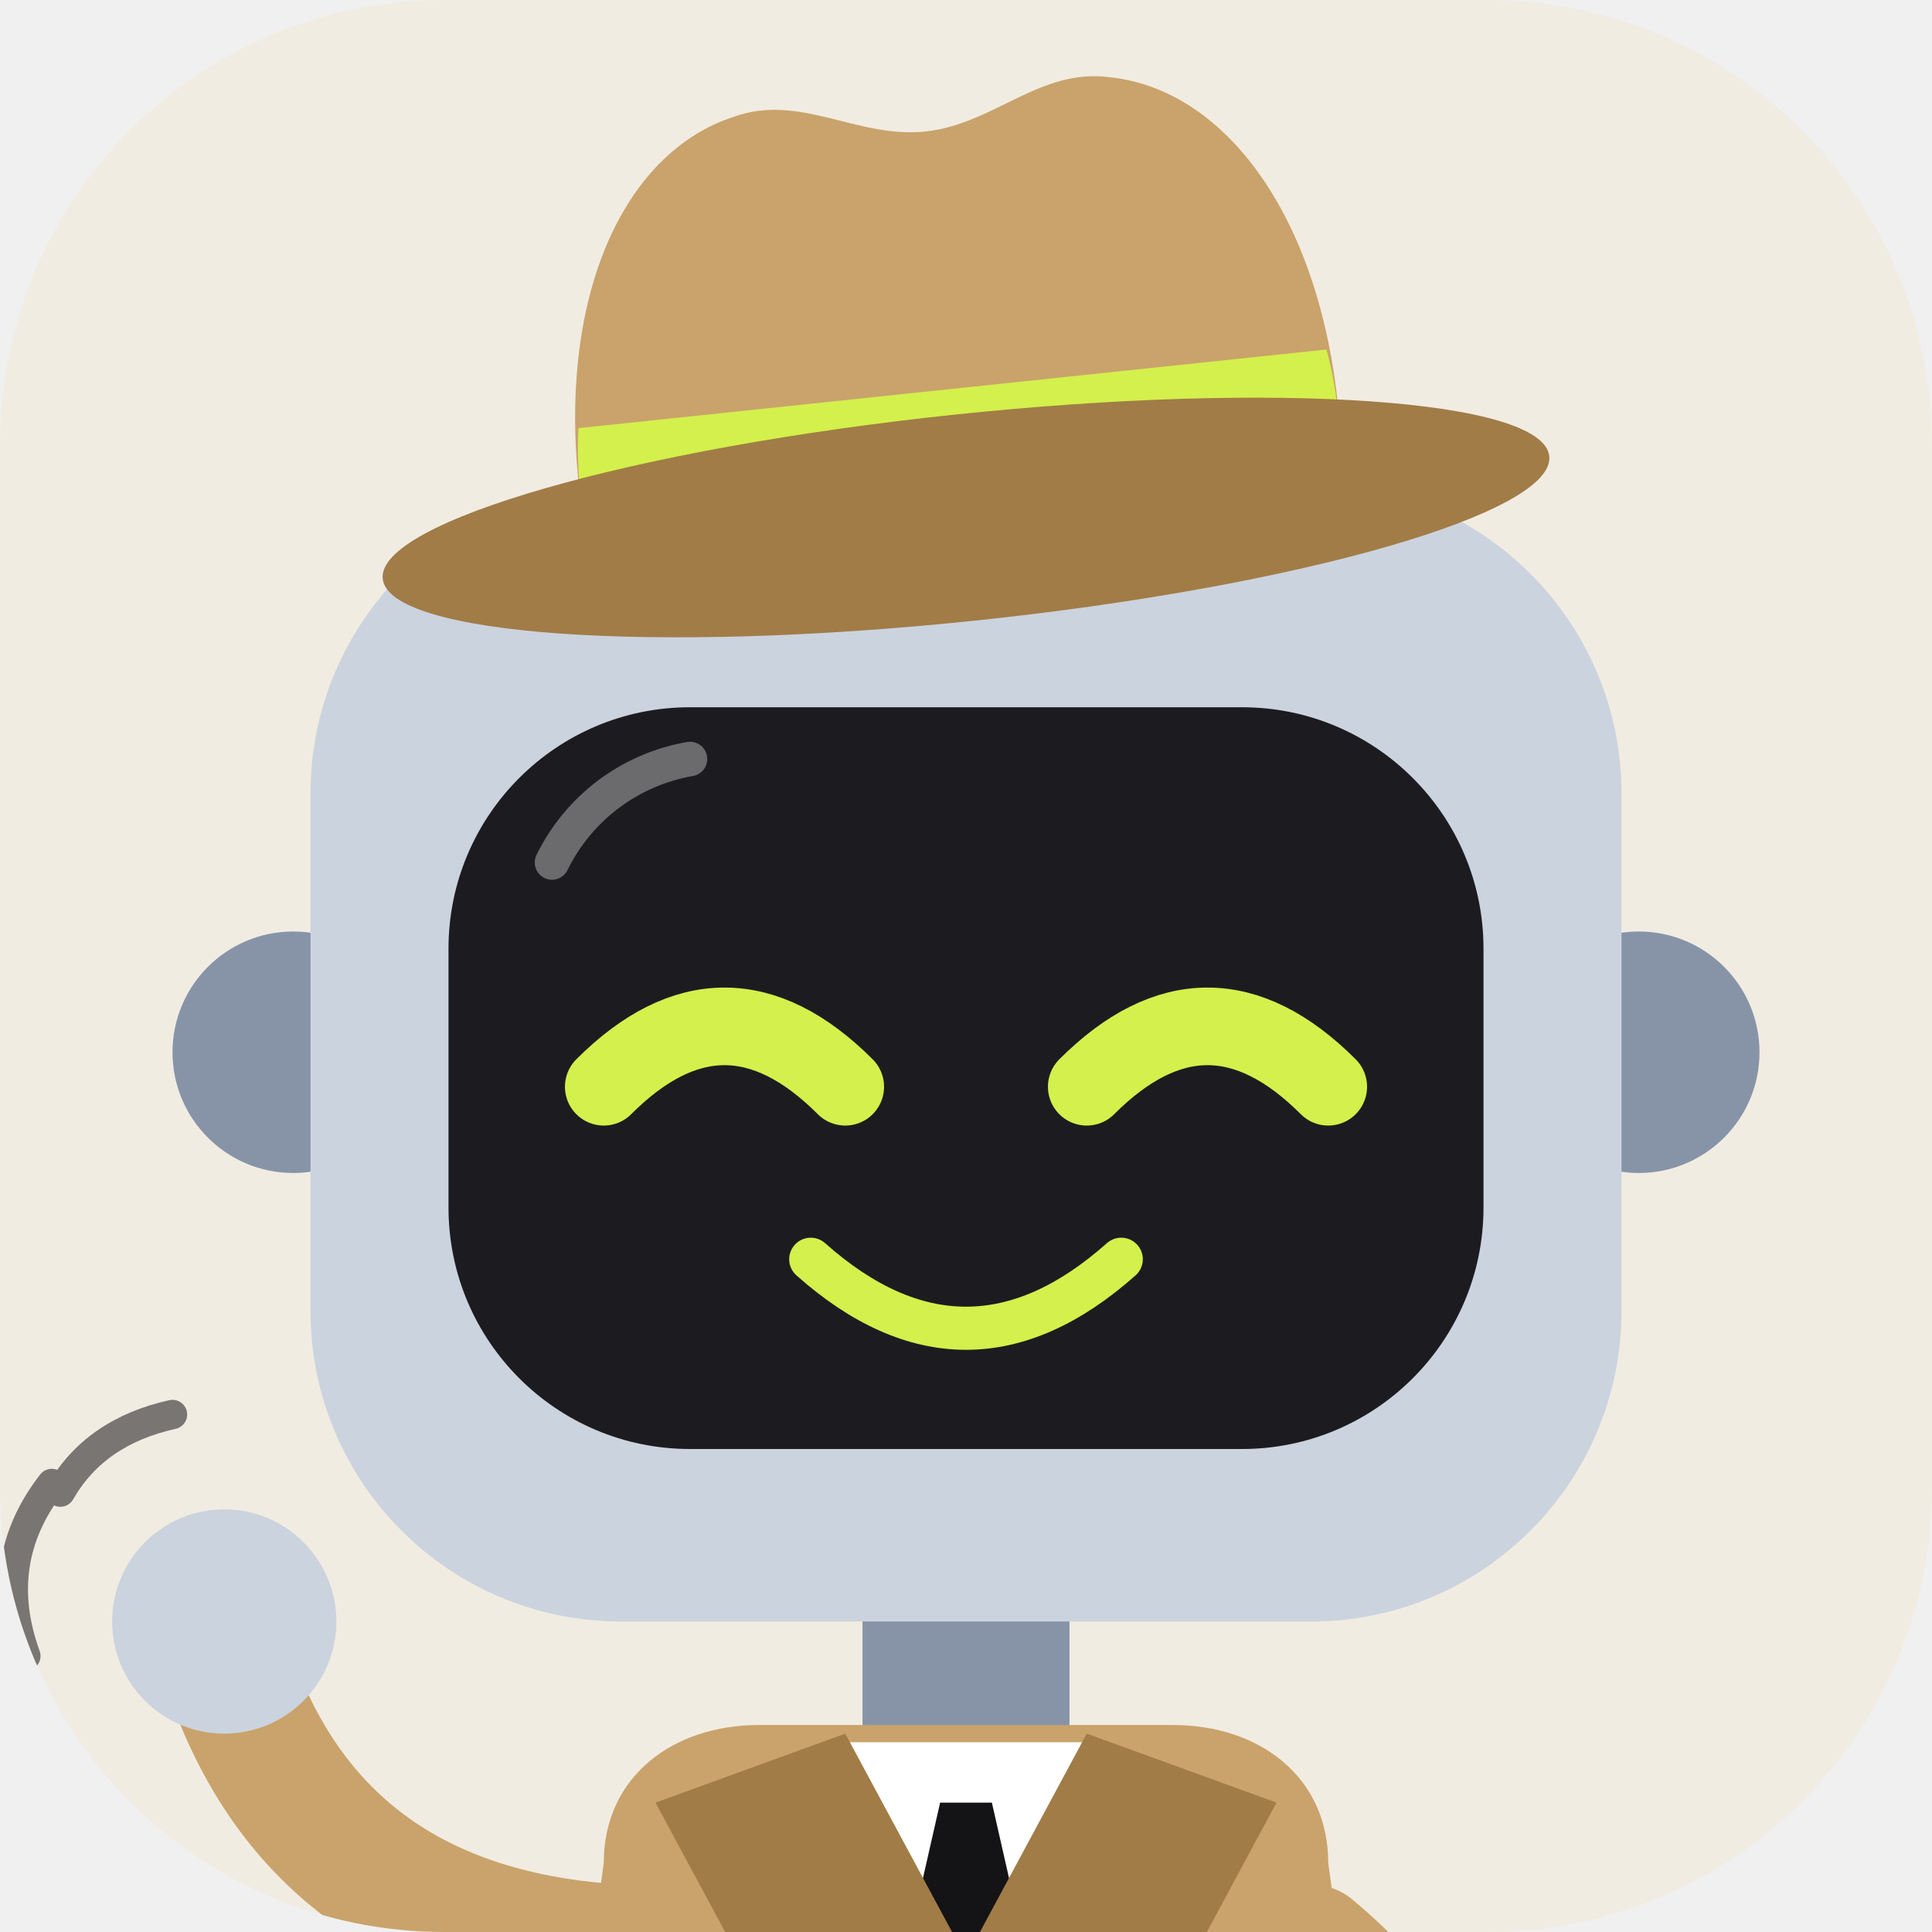
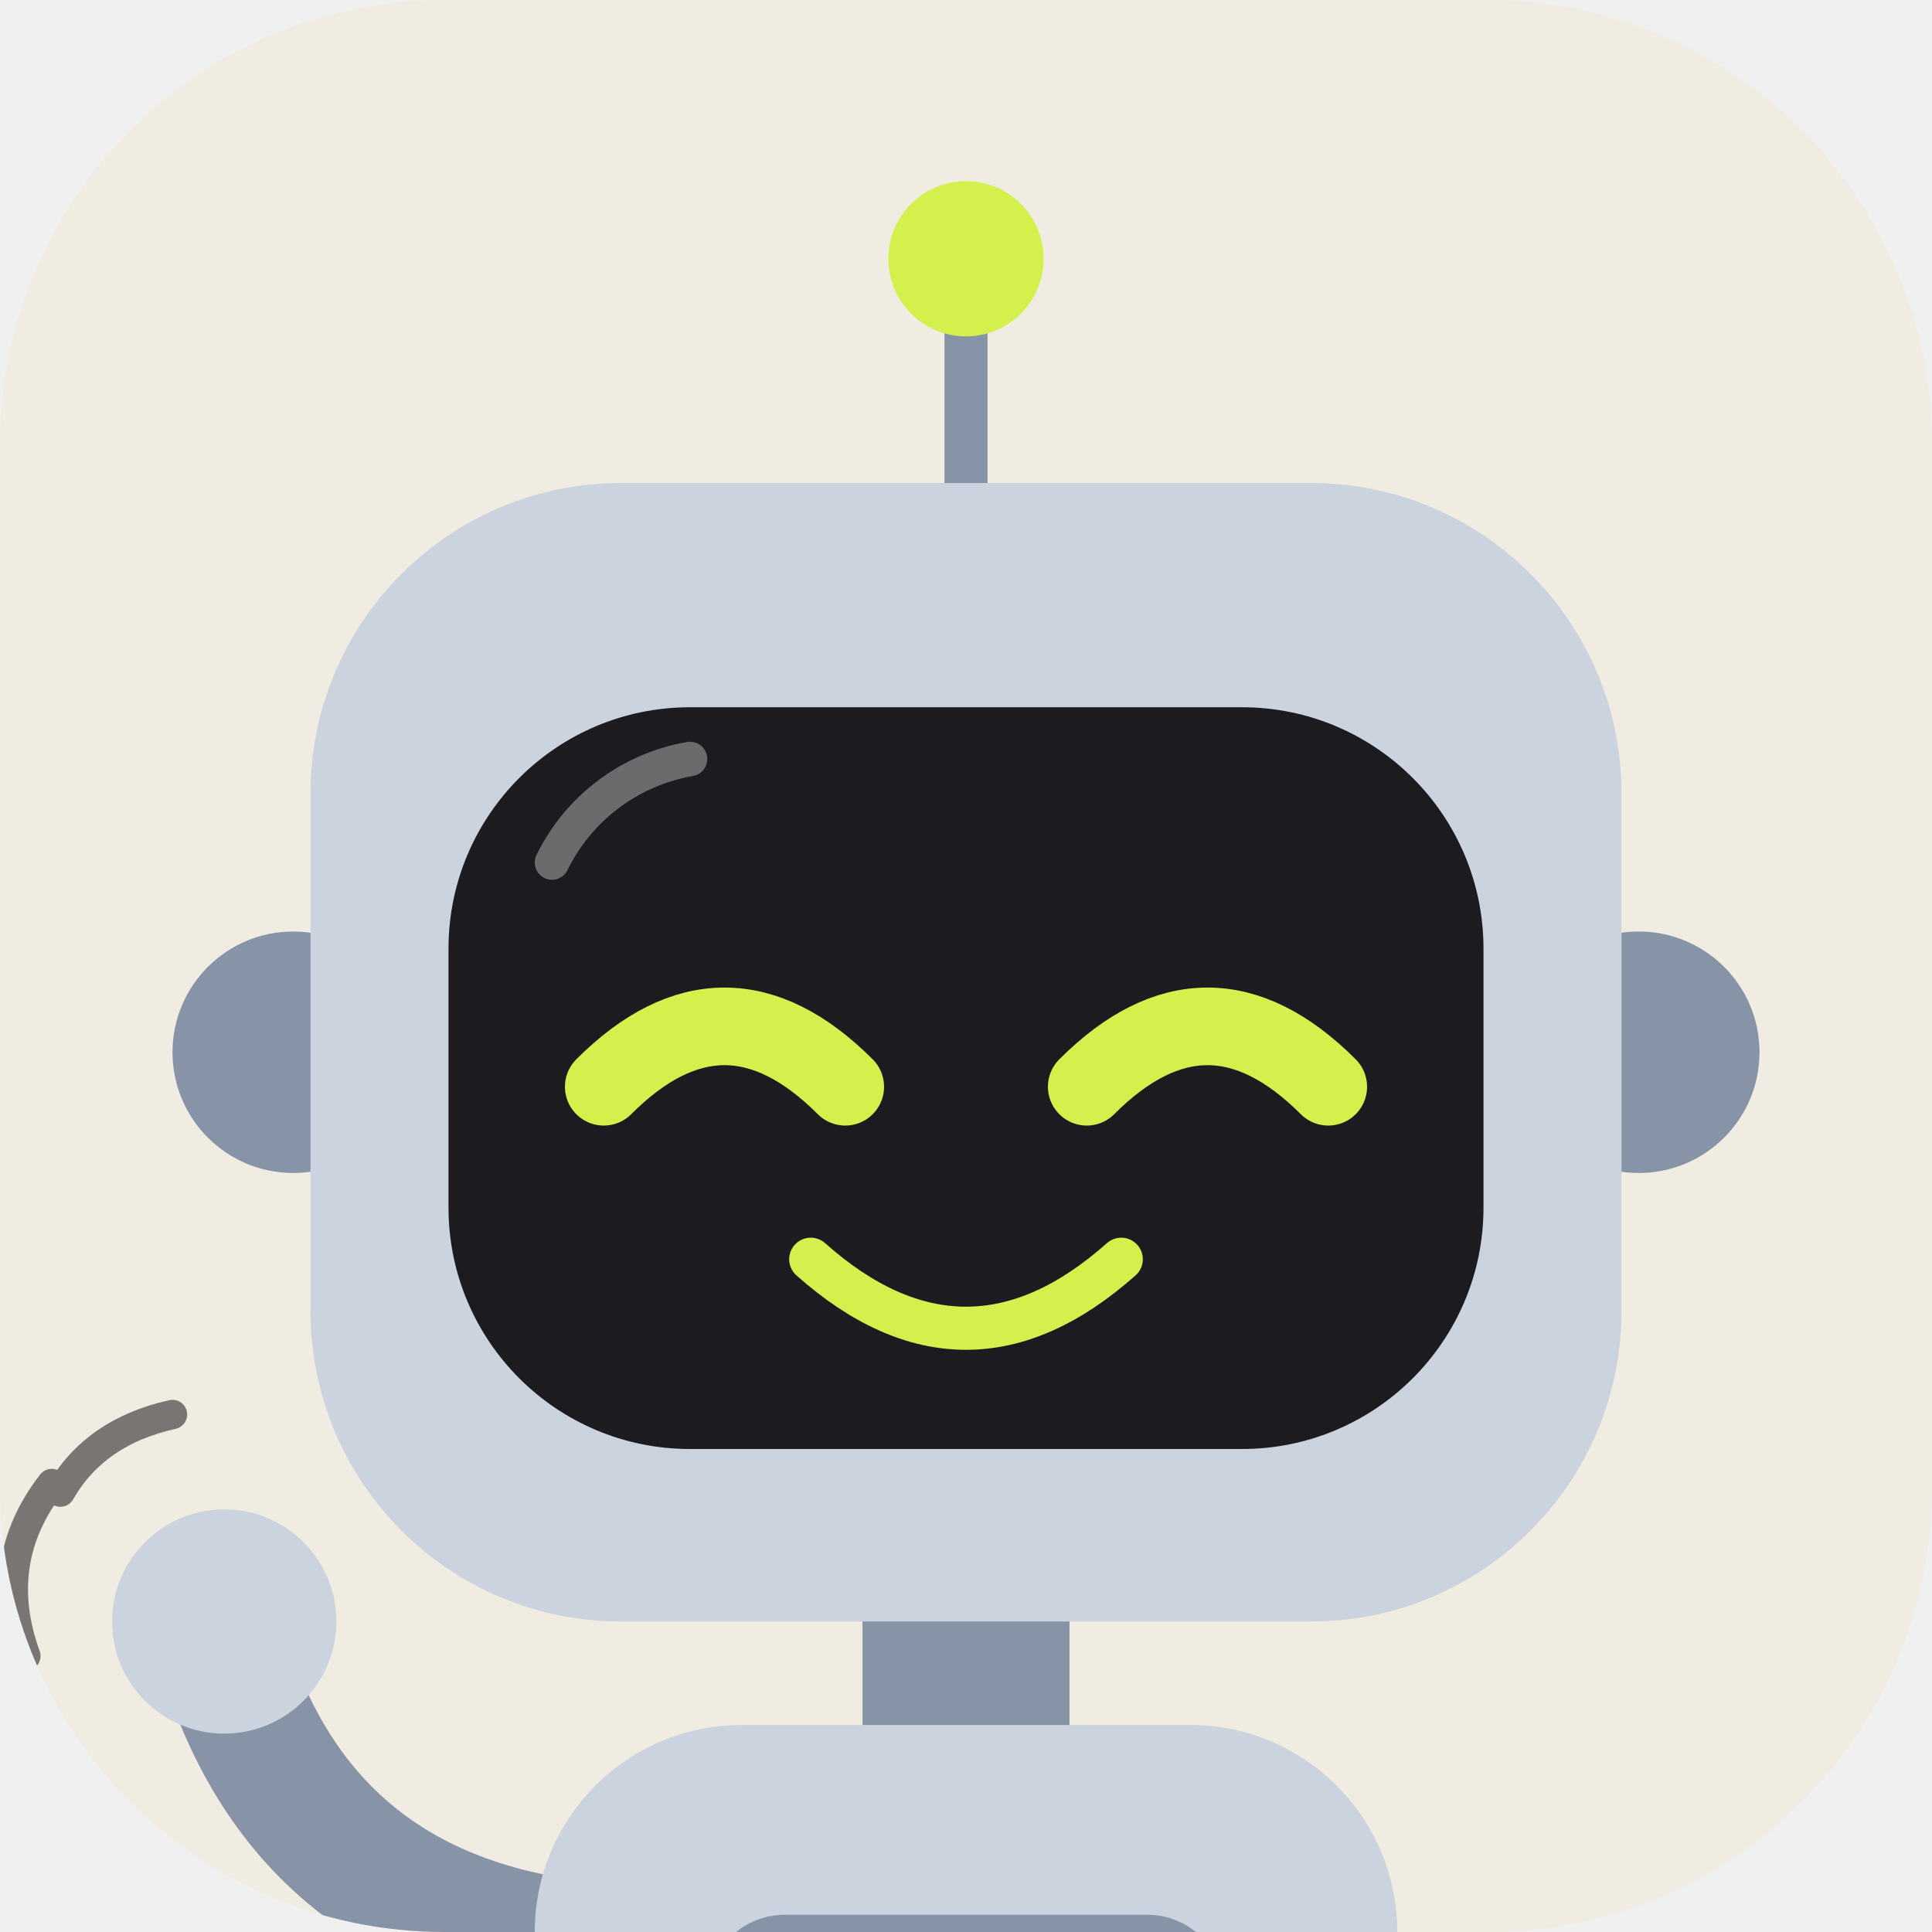
<svg xmlns="http://www.w3.org/2000/svg" width="240" height="240" viewBox="8 -14 224 224" role="img" aria-label="404, happy, waving">
  <clipPath id="ch69">
    <rect x="8" y="-14" width="224" height="224" rx="51.52" />
  </clipPath>
  <g clip-path="url(#ch69)">
    <rect x="8" y="-14" width="224" height="224" fill="#f1ece2" />
    <rect x="91" y="278" width="18" height="30" rx="5" fill="#8794a8" />
    <rect x="80" y="300" width="40" height="18" rx="9" fill="#cbd3de" />
    <rect x="131" y="278" width="18" height="30" rx="5" fill="#8794a8" />
    <rect x="120" y="300" width="40" height="18" rx="9" fill="#cbd3de" />
-     <path d="M80 212q-36-2-46-34" fill="none" stroke="#c9a36b" stroke-width="15" stroke-linecap="round" stroke-linejoin="round" />
+     <path d="M80 212q-36-2-46-34" fill="none" stroke="#8794a8" stroke-width="15" stroke-linecap="round" stroke-linejoin="round" />
    <circle cx="34" cy="174" r="13" fill="#cbd3de" />
    <path d="M14 158q-7 9-3 20M28 150q-9 2-13 9" fill="none" stroke="#141416" stroke-opacity=".55" stroke-width="3.4" stroke-linecap="round" />
-     <path d="M160 212q24 20 12 48" fill="none" stroke="#c9a36b" stroke-width="15" stroke-linecap="round" stroke-linejoin="round" />
+     <path d="M160 212q24 20 12 48" fill="none" stroke="#8794a8" stroke-width="15" stroke-linecap="round" stroke-linejoin="round" />
    <circle cx="172" cy="262" r="12" fill="#cbd3de" />
    <rect x="108" y="168" width="24" height="24" fill="#8794a8" />
-     <path d="M78 202c0-10 8-16 18-16h48c10 0 18 6 18 16L174 290c1 6-3 10-9 10H75c-6 0-10-4-9-10z" fill="#c9a36b" />
-     <path d="M120 220V300" stroke="#a17c47" stroke-width="2.2" stroke-linecap="round" />
-     <rect x="69" y="249.84" width="102" height="12" rx="3" fill="#a17c47" />
-     <rect x="112" y="247.34" width="16" height="17" rx="3.5" fill="#c9a36b" stroke="#e0a526" stroke-width="3.6" />
-     <path d="M106 188l14 26 14-26z" fill="#ffffff" />
-     <path d="M117 195h6l2.5 11-5.5 7-5.5-7z" fill="#141416" />
-     <path d="M106 187l-22 8 14 26 22-8z" fill="#a17c47" />
-     <path d="M134 187l22 8-14 26-22-8z" fill="#a17c47" />
+     <rect x="70" y="186" width="100" height="106" rx="24" fill="#cbd3de" />
+     <rect x="90" y="208" width="60" height="42" rx="9" fill="#8794a8" />
+     <circle cx="106" cy="229" r="9" fill="#d4f04c" />
+     <rect x="124" y="220" width="18" height="5" rx="2.5" fill="#cbd3de" />
+     <rect x="124" y="232" width="12" height="5" rx="2.5" fill="#cbd3de" />
+     <circle cx="84" cy="270" r="3.5" fill="#8794a8" />
+     <circle cx="156" cy="270" r="3.5" fill="#8794a8" />
+     <path d="M120 46V22" stroke="#8794a8" stroke-width="5" stroke-linecap="round" />
+     <circle cx="120" cy="16" r="9" fill="#d4f04c" />
    <circle cx="42" cy="108" r="14" fill="#8794a8" />
    <circle cx="198" cy="108" r="14" fill="#8794a8" />
    <rect x="44" y="42" width="152" height="132" rx="36" fill="#cbd3de" />
    <rect x="60" y="68" width="120" height="86" rx="28" fill="#1c1c20" />
    <path d="M72 86a22 22 0 0 1 16-12" fill="none" stroke="#ffffff" stroke-opacity=".35" stroke-width="4" stroke-linecap="round" />
    <path d="M78 112q14-14 28 0" fill="none" stroke="#d4f04c" stroke-width="9" stroke-linecap="round" stroke-linejoin="round" />
    <path d="M134 112q14-14 28 0" fill="none" stroke="#d4f04c" stroke-width="9" stroke-linecap="round" stroke-linejoin="round" />
    <path d="M102 132q18 16 36 0" fill="none" stroke="#d4f04c" stroke-width="5" stroke-linecap="round" stroke-linejoin="round" />
-     <g transform="translate(0 -18) rotate(-6 120 64)">
-       <path d="M76 62c-2-26 8-44 22-47 8-2 14 4 22 4s14-6 22-4c14 3 24 21 22 47z" fill="#c9a36b" />
-       <path d="M76.4 49h87.2c.7 4.3.7 8.7.4 13H76c-.3-4.300-.3-8.700.4-13z" fill="#d4f04c" />
-       <ellipse cx="120" cy="64" rx="68" ry="12" fill="#a17c47" />
-     </g>
  </g>
</svg>
